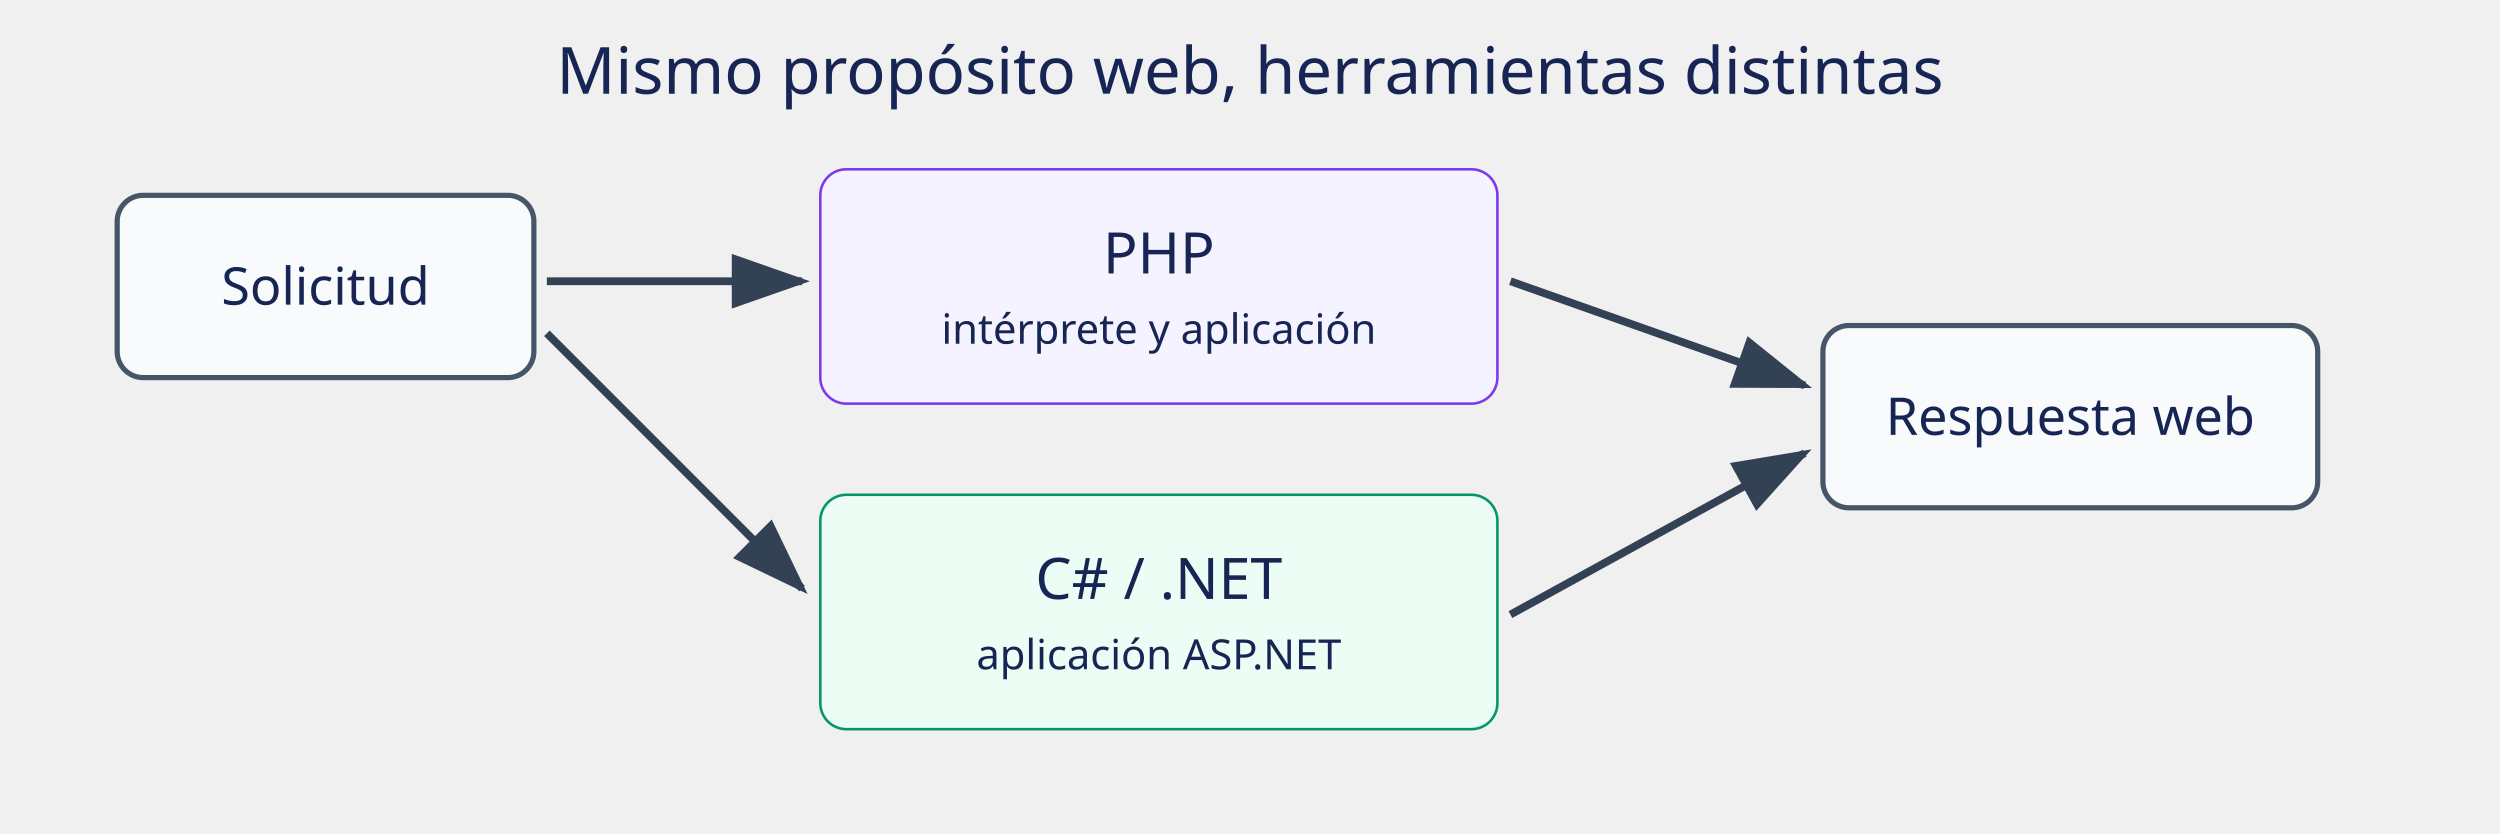
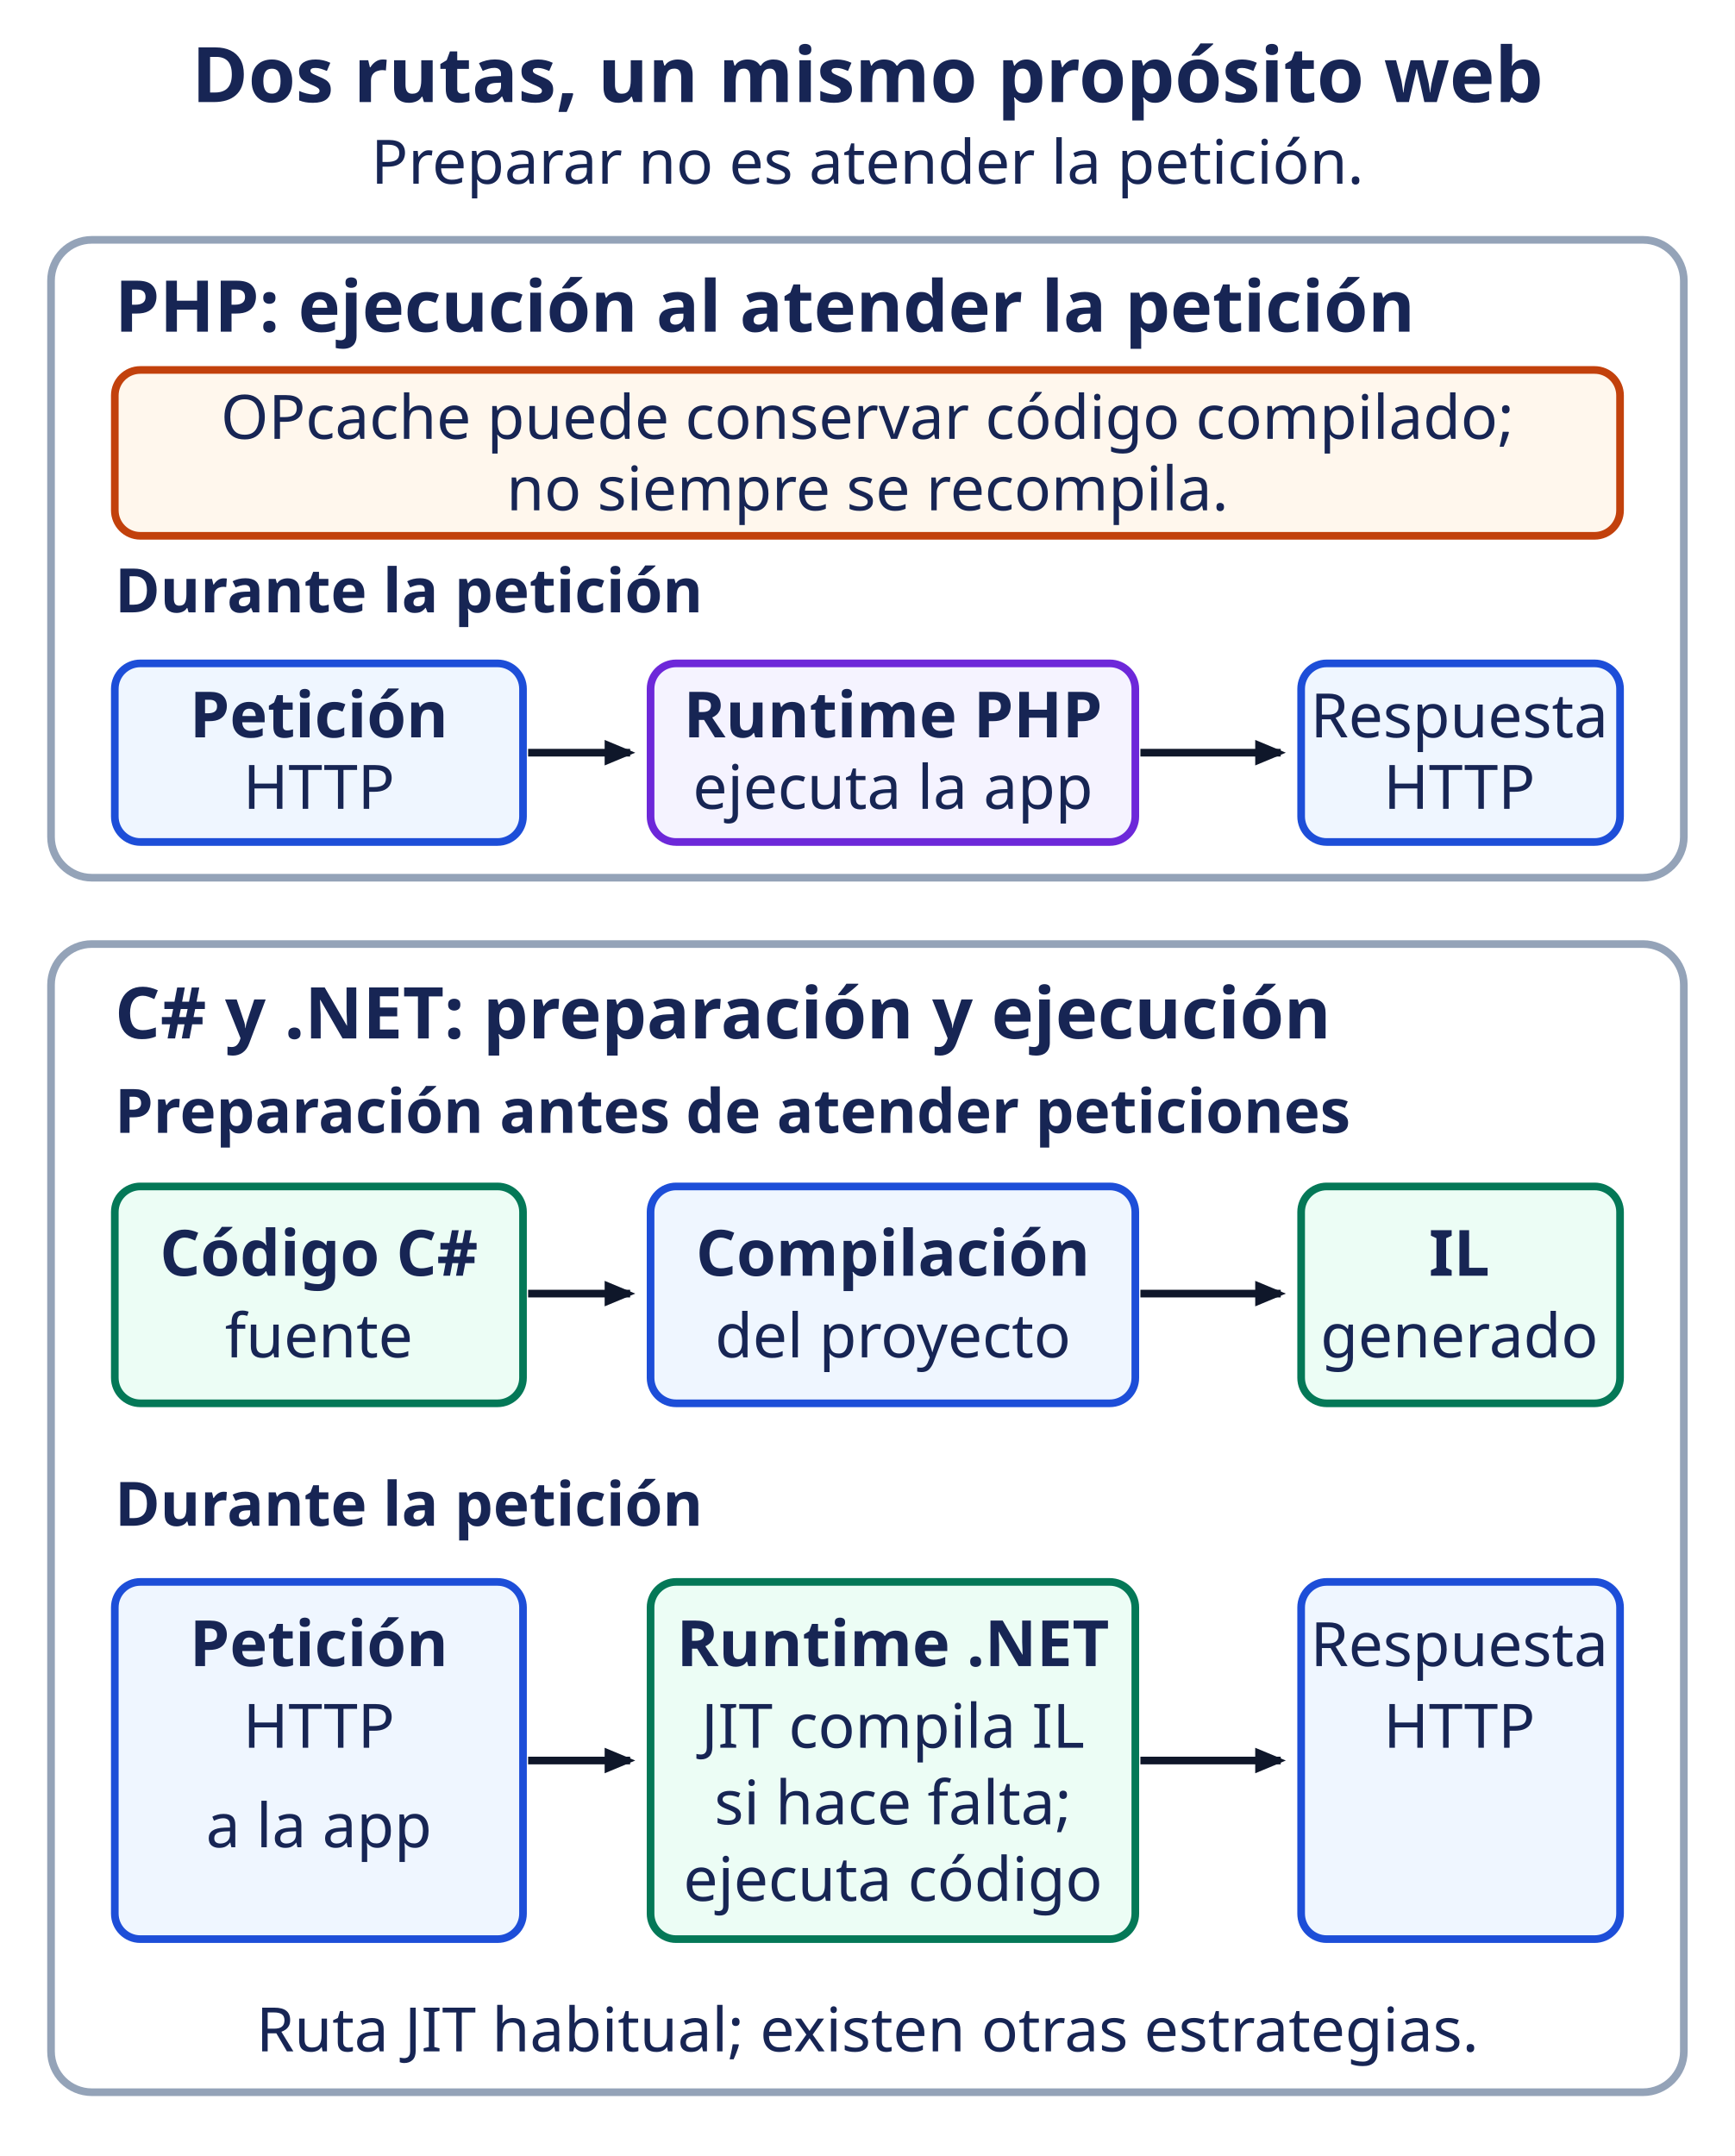
- <svg xmlns="http://www.w3.org/2000/svg" width="960" height="320" viewBox="0 0 960 320" role="img" aria-labelledby="title desc">
-   <style>text{font-family:system-ui,sans-serif;fill:#172554}.box{fill:#f8fafc;stroke:#475569;stroke-width:2}.php{fill:#f5f3ff;stroke:#7c3aed}.cs{fill:#ecfdf5;stroke:#059669}.arrow{stroke:#334155;stroke-width:3;marker-end:url(#p)}</style>
+ <svg xmlns="http://www.w3.org/2000/svg" width="680" height="845" viewBox="0 0 680 845" role="img" aria-labelledby="title desc">
+   <style>
+     text { font-family: system-ui, sans-serif; fill: #172554; }
+     .panel { fill: #ffffff; stroke: #94a3b8; stroke-width: 3; }
+     .php { fill: #f5f3ff; stroke: #6d28d9; stroke-width: 3; }
+     .dotnet { fill: #ecfdf5; stroke: #047857; stroke-width: 3; }
+     .neutral { fill: #eff6ff; stroke: #1d4ed8; stroke-width: 3; }
+     .note { fill: #fff7ed; stroke: #c2410c; stroke-width: 3; }
+     .arrow { fill: none; stroke: #0f172a; stroke-width: 3; marker-end: url(#arrow); }
+   </style>
  <defs>
-     <marker id="p" markerWidth="10" markerHeight="7" refX="9" refY="3.5" orient="auto">
-       <polygon points="0 0,10 3.5,0 7" fill="#334155" />
+     <marker id="arrow" markerUnits="userSpaceOnUse" markerWidth="12" markerHeight="10" refX="10" refY="5" orient="auto">
+       <path d="M0 0 L12 5 L0 10 Z" fill="#0f172a" />
    </marker>
  </defs>
-   <text x="480" y="36" text-anchor="middle" font-size="25">Mismo propósito web, herramientas distintas</text>
-   <rect class="box" x="45" y="75" width="160" height="70" rx="10" />
-   <text x="125" y="117" text-anchor="middle" font-size="20">Solicitud</text>
-   <rect class="php" x="315" y="65" width="260" height="90" rx="10" />
-   <text x="445" y="105" text-anchor="middle" font-size="22">PHP</text>
-   <text x="445" y="132" text-anchor="middle" font-size="16">intérprete y aplicación</text>
-   <rect class="cs" x="315" y="190" width="260" height="90" rx="10" />
-   <text x="445" y="230" text-anchor="middle" font-size="22">C# / .NET</text>
-   <text x="445" y="257" text-anchor="middle" font-size="16">aplicación ASP.NET</text>
-   <rect class="box" x="700" y="125" width="190" height="70" rx="10" />
-   <text x="795" y="167" text-anchor="middle" font-size="20">Respuesta web</text>
-   <line class="arrow" x1="210" y1="108" x2="308" y2="108" />
-   <line class="arrow" x1="210" y1="128" x2="308" y2="226" />
-   <line class="arrow" x1="580" y1="108" x2="693" y2="148" />
-   <line class="arrow" x1="580" y1="236" x2="693" y2="174" />
+   <rect width="680" height="845" fill="#ffffff" />
+   <text x="340" y="40" text-anchor="middle" font-size="30" font-weight="700">Dos rutas, un mismo propósito web</text>
+   <text x="340" y="72" text-anchor="middle" font-size="24">Preparar no es atender la petición.</text>
+   <rect class="panel" x="20" y="94" width="640" height="250" rx="16" />
+   <text x="45" y="130" font-size="28" font-weight="700">PHP: ejecución al atender la petición</text>
+   <rect class="note" x="45" y="145" width="590" height="65" rx="10" />
+   <text x="340" y="172" text-anchor="middle" font-size="24">OPcache puede conservar código compilado;</text>
+   <text x="340" y="200" text-anchor="middle" font-size="24">no siempre se recompila.</text>
+   <text x="45" y="240" font-size="24" font-weight="700">Durante la petición</text>
+   <rect class="neutral" x="45" y="260" width="160" height="70" rx="10" />
+   <text x="125" y="289" text-anchor="middle" font-size="25" font-weight="700">Petición</text>
+   <text x="125" y="317" text-anchor="middle" font-size="24">HTTP</text>
+   <rect class="php" x="255" y="260" width="190" height="70" rx="10" />
+   <text x="350" y="289" text-anchor="middle" font-size="25" font-weight="700">Runtime PHP</text>
+   <text x="350" y="317" text-anchor="middle" font-size="24">ejecuta la app</text>
+   <rect class="neutral" x="510" y="260" width="125" height="70" rx="10" />
+   <text x="572" y="289" text-anchor="middle" font-size="24">Respuesta</text>
+   <text x="572" y="317" text-anchor="middle" font-size="24">HTTP</text>
+   <line class="arrow" x1="207" y1="295" x2="247" y2="295" />
+   <line class="arrow" x1="447" y1="295" x2="502" y2="295" />
+   <rect class="panel" x="20" y="370" width="640" height="450" rx="16" />
+   <text x="45" y="407" font-size="28" font-weight="700">C# y .NET: preparación y ejecución</text>
+   <text x="45" y="444" font-size="24" font-weight="700">Preparación antes de atender peticiones</text>
+   <rect class="dotnet" x="45" y="465" width="160" height="85" rx="10" />
+   <text x="125" y="500" text-anchor="middle" font-size="25" font-weight="700">Código C#</text>
+   <text x="125" y="532" text-anchor="middle" font-size="24">fuente</text>
+   <rect class="neutral" x="255" y="465" width="190" height="85" rx="10" />
+   <text x="350" y="500" text-anchor="middle" font-size="25" font-weight="700">Compilación</text>
+   <text x="350" y="532" text-anchor="middle" font-size="24">del proyecto</text>
+   <rect class="dotnet" x="510" y="465" width="125" height="85" rx="10" />
+   <text x="572" y="500" text-anchor="middle" font-size="25" font-weight="700">IL</text>
+   <text x="572" y="532" text-anchor="middle" font-size="24">generado</text>
+   <line class="arrow" x1="207" y1="507" x2="247" y2="507" />
+   <line class="arrow" x1="447" y1="507" x2="502" y2="507" />
+   <text x="45" y="598" font-size="24" font-weight="700">Durante la petición</text>
+   <rect class="neutral" x="45" y="620" width="160" height="140" rx="10" />
+   <text x="125" y="653" text-anchor="middle" font-size="25" font-weight="700">Petición</text>
+   <text x="125" y="685" text-anchor="middle" font-size="24">HTTP</text>
+   <text x="125" y="724" text-anchor="middle" font-size="24">a la app</text>
+   <rect class="dotnet" x="255" y="620" width="190" height="140" rx="10" />
+   <text x="350" y="653" text-anchor="middle" font-size="25" font-weight="700">Runtime .NET</text>
+   <text x="350" y="685" text-anchor="middle" font-size="24">JIT compila IL</text>
+   <text x="350" y="715" text-anchor="middle" font-size="24">si hace falta;</text>
+   <text x="350" y="745" text-anchor="middle" font-size="24">ejecuta código</text>
+   <rect class="neutral" x="510" y="620" width="125" height="140" rx="10" />
+   <text x="572" y="653" text-anchor="middle" font-size="24">Respuesta</text>
+   <text x="572" y="685" text-anchor="middle" font-size="24">HTTP</text>
+   <line class="arrow" x1="207" y1="690" x2="247" y2="690" />
+   <line class="arrow" x1="447" y1="690" x2="502" y2="690" />
+   <text x="340" y="804" text-anchor="middle" font-size="24">Ruta JIT habitual; existen otras estrategias.</text>
</svg>
